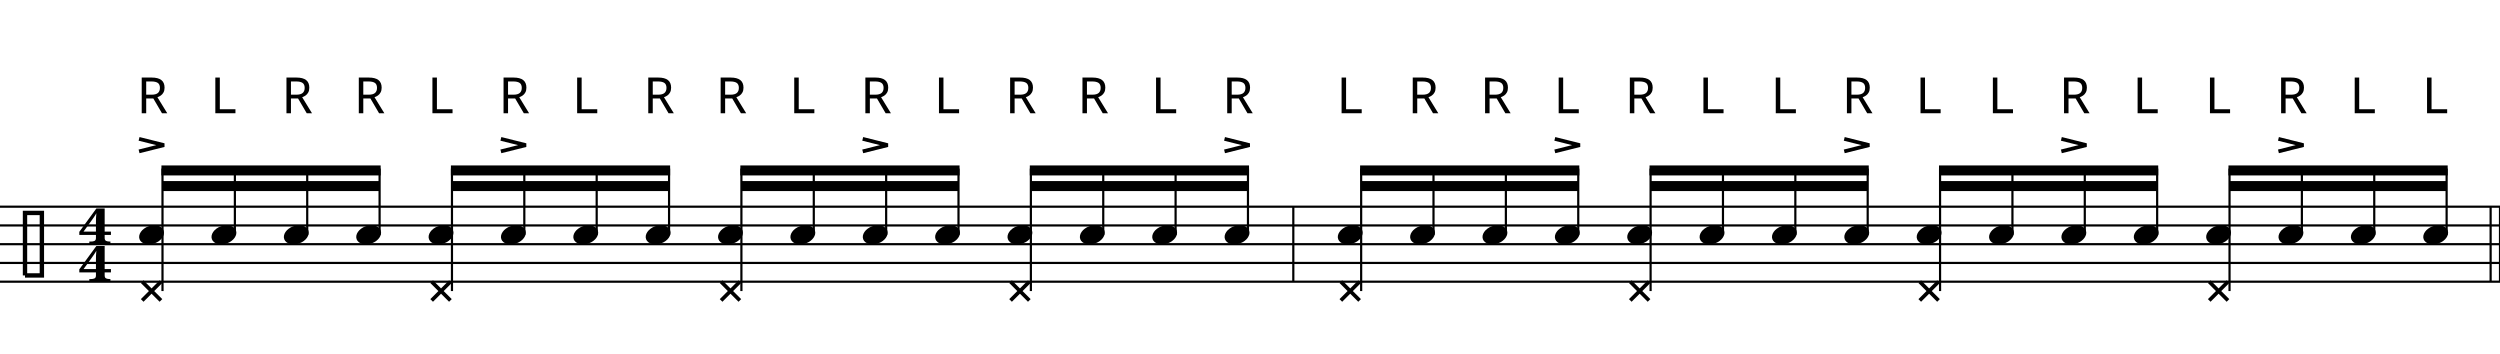
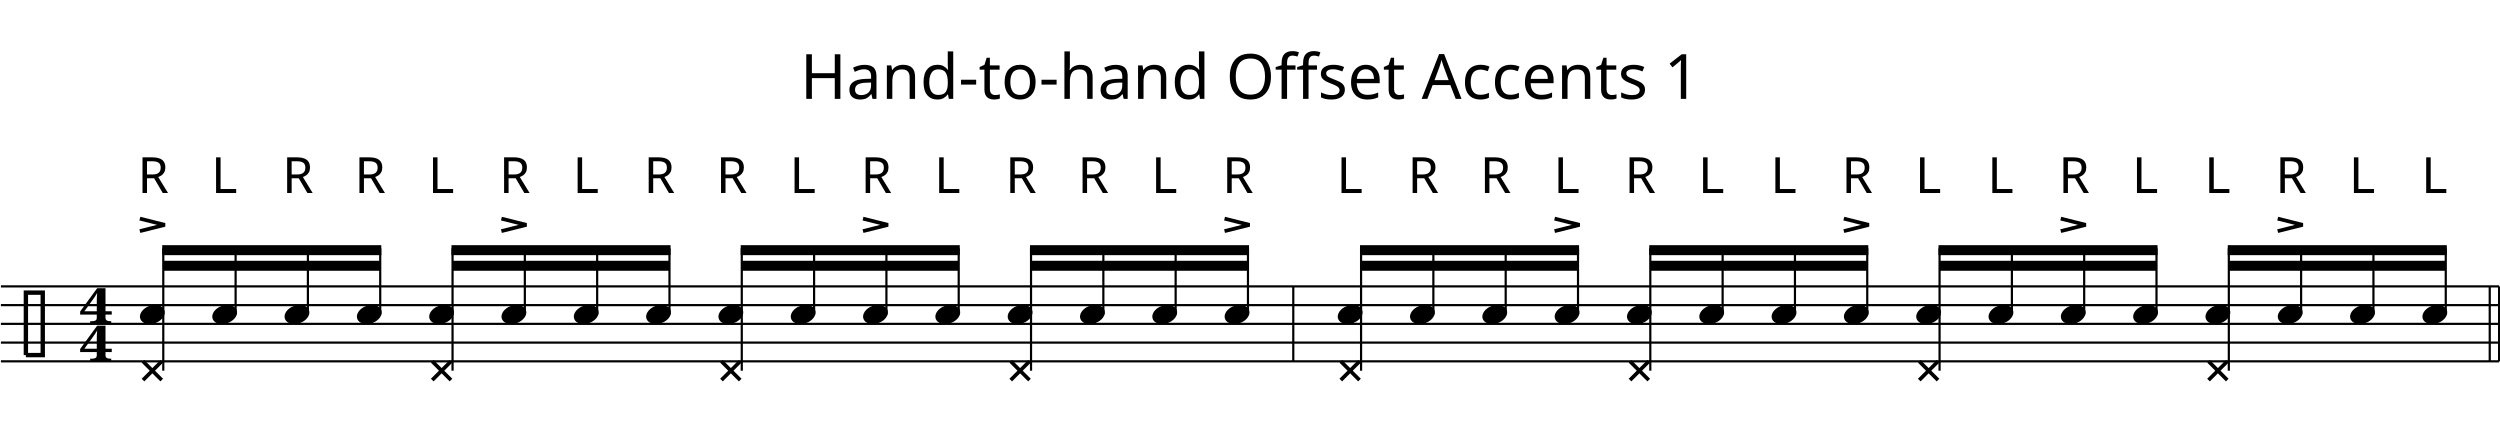
- <svg xmlns="http://www.w3.org/2000/svg" xmlns:xlink="http://www.w3.org/1999/xlink" version="1.1" xml:space="preserve" color="black" width="2000px" height="283px" viewBox="0 0 1600 226">
+ <svg xmlns="http://www.w3.org/2000/svg" xmlns:xlink="http://www.w3.org/1999/xlink" version="1.1" xml:space="preserve" color="black" width="2000px" height="346px" viewBox="0 0 1600 277">
  <style type="text/css">
.fill {fill: currentColor}
.stroke {stroke: currentColor; fill: none; stroke-width: .7}
- .f1_1 {font:italic 14px serif}
- .f2_1 {font:16px calibri}
+ .f1_1 {font:20px calibri}
+ .f2_1 {font:italic 14px serif}
+ .f3_1 {font:16px calibri}
</style>
  <defs>
    <path id="pclef" class="stroke" style="stroke-width:1.4" d="m-4 10h5.4v-20h-5.4v20" />
    <path id="Xhead" d="m-3,-3 l6,6 m0,-6 l-6,6" class="stroke" style="stroke-width:1.2" />
    <ellipse id="hd" rx="4.1" ry="2.9" transform="rotate(-20)" class="fill" />
    <g id="accent" class="stroke">
      <path d="m-4 0l8 -2l-8 -2" style="stroke-width:1.2" />
    </g>
  </defs>
  <g transform="scale(2)">
+     <text class="f1_1" x="400.00" y="31.67" text-anchor="middle">Hand-to-hand Offset Accents 1</text>
    <g transform="translate(0,68.70)">
-       <text class="f2_1" x="43.80" y="-32.56">R</text>
-       <text class="f2_1" x="67.36" y="-32.56">L</text>
-       <text class="f2_1" x="90.12" y="-32.56">R</text>
-       <text class="f2_1" x="113.27" y="-32.56">R</text>
-       <text class="f2_1" x="136.83" y="-32.56">L</text>
-       <text class="f2_1" x="159.59" y="-32.56">R</text>
-       <text class="f2_1" x="183.14" y="-32.56">L</text>
-       <text class="f2_1" x="205.90" y="-32.56">R</text>
-       <text class="f2_1" x="229.06" y="-32.56">R</text>
-       <text class="f2_1" x="252.61" y="-32.56">L</text>
-       <text class="f2_1" x="275.37" y="-32.56">R</text>
-       <text class="f2_1" x="298.92" y="-32.56">L</text>
-       <text class="f2_1" x="321.69" y="-32.56">R</text>
-       <text class="f2_1" x="344.84" y="-32.56">R</text>
-       <text class="f2_1" x="368.39" y="-32.56">L</text>
-       <text class="f2_1" x="391.16" y="-32.56">R</text>
-       <text class="f2_1" x="427.76" y="-32.56">L</text>
-       <text class="f2_1" x="450.53" y="-32.56">R</text>
-       <text class="f2_1" x="473.68" y="-32.56">R</text>
-       <text class="f2_1" x="497.23" y="-32.56">L</text>
-       <text class="f2_1" x="520.00" y="-32.56">R</text>
-       <text class="f2_1" x="543.55" y="-32.56">L</text>
-       <text class="f2_1" x="566.70" y="-32.56">L</text>
-       <text class="f2_1" x="589.47" y="-32.56">R</text>
-       <text class="f2_1" x="613.02" y="-32.56">L</text>
-       <text class="f2_1" x="636.17" y="-32.56">L</text>
-       <text class="f2_1" x="658.94" y="-32.56">R</text>
-       <text class="f2_1" x="682.49" y="-32.56">L</text>
-       <text class="f2_1" x="705.64" y="-32.56">L</text>
-       <text class="f2_1" x="728.41" y="-32.56">R</text>
-       <text class="f2_1" x="751.96" y="-32.56">L</text>
-       <text class="f2_1" x="775.11" y="-32.56">L</text>
+       <text class="f3_1" x="43.80" y="-6.89">R</text>
+       <text class="f3_1" x="67.36" y="-6.89">L</text>
+       <text class="f3_1" x="90.12" y="-6.89">R</text>
+       <text class="f3_1" x="113.27" y="-6.89">R</text>
+       <text class="f3_1" x="136.83" y="-6.89">L</text>
+       <text class="f3_1" x="159.59" y="-6.89">R</text>
+       <text class="f3_1" x="183.14" y="-6.89">L</text>
+       <text class="f3_1" x="205.90" y="-6.89">R</text>
+       <text class="f3_1" x="229.06" y="-6.89">R</text>
+       <text class="f3_1" x="252.61" y="-6.89">L</text>
+       <text class="f3_1" x="275.37" y="-6.89">R</text>
+       <text class="f3_1" x="298.92" y="-6.89">L</text>
+       <text class="f3_1" x="321.69" y="-6.89">R</text>
+       <text class="f3_1" x="344.84" y="-6.89">R</text>
+       <text class="f3_1" x="368.39" y="-6.89">L</text>
+       <text class="f3_1" x="391.16" y="-6.89">R</text>
+       <text class="f3_1" x="427.76" y="-6.89">L</text>
+       <text class="f3_1" x="450.53" y="-6.89">R</text>
+       <text class="f3_1" x="473.68" y="-6.89">R</text>
+       <text class="f3_1" x="497.23" y="-6.89">L</text>
+       <text class="f3_1" x="520.00" y="-6.89">R</text>
+       <text class="f3_1" x="543.55" y="-6.89">L</text>
+       <text class="f3_1" x="566.70" y="-6.89">L</text>
+       <text class="f3_1" x="589.47" y="-6.89">R</text>
+       <text class="f3_1" x="613.02" y="-6.89">L</text>
+       <text class="f3_1" x="636.17" y="-6.89">L</text>
+       <text class="f3_1" x="658.94" y="-6.89">R</text>
+       <text class="f3_1" x="682.49" y="-6.89">L</text>
+       <text class="f3_1" x="705.64" y="-6.89">L</text>
+       <text class="f3_1" x="728.41" y="-6.89">R</text>
+       <text class="f3_1" x="751.96" y="-6.89">L</text>
+       <text class="f3_1" x="775.11" y="-6.89">L</text>
    </g>
-     <path class="stroke" d="m413.86 90.04v-24.00" />
-     <path class="stroke" d="m800.00 90.04v-24.00" />
-     <path class="stroke" d="m797.00 90.04v-24.00" />
-     <path class="stroke" d="m0.00 90.04 h800.00m-800.00 -6h800.00m-800.00 -6h800.00m-800.00 -6h800.00m-800.00 -6h800.00" />
-     <use x="12.00" y="78.04" xlink:href="#pclef" />
-     <g style="font:bold 16px serif" transform="translate(30.50,90.04) scale(1.2,1)">
+     <path class="stroke" d="m413.86 115.71v-24.00" />
+     <path class="stroke" d="m800.00 115.71v-24.00" />
+     <path class="stroke" d="m797.00 115.71v-24.00" />
+     <path class="stroke" d="m0.00 115.71 h800.00m-800.00 -6h800.00m-800.00 -6h800.00m-800.00 -6h800.00m-800.00 -6h800.00" />
+     <use x="12.00" y="103.71" xlink:href="#pclef" />
+     <g style="font:bold 16px serif" transform="translate(30.50,115.71) scale(1.2,1)">
      <text y="-12" text-anchor="middle">4</text>
      <text text-anchor="middle">4</text>
    </g>
-     <path class="fill" d="m51.66 52.84 l70.15 0.00v3.20l-70.15 0.00" />
-     <path class="fill" d="m52.00 57.84 l69.47 0.00v3.20l-69.47 0.00" />
-     <path class="stroke" d="m52.00 93.04v-39.20" />
-     <use x="48.50" y="93.04" xlink:href="#Xhead" />
-     <use x="48.50" y="75.04" xlink:href="#hd" />
-     <rect style="fill: transparent;" class="abcr" id="abcNoteNum_1_0" x="42.00" y="57.04" width="13.00" height="42.00" />
-     <path class="stroke" d="m75.16 75.04v-21.20" />
-     <use x="71.66" y="75.04" xlink:href="#hd" />
-     <rect style="fill: transparent;" class="abcr" id="abcNoteNum_1_1" x="65.16" y="57.04" width="13.00" height="42.00" />
-     <path class="stroke" d="m98.31 75.04v-21.20" />
-     <use x="94.81" y="75.04" xlink:href="#hd" />
-     <rect style="fill: transparent;" class="abcr" id="abcNoteNum_1_2" x="88.31" y="57.04" width="13.00" height="42.00" />
-     <path class="stroke" d="m121.47 75.04v-21.20" />
-     <use x="117.97" y="75.04" xlink:href="#hd" />
-     <rect style="fill: transparent;" class="abcr" id="abcNoteNum_1_3" x="111.47" y="57.04" width="13.00" height="42.00" />
-     <path class="fill" d="m144.29 52.84 l70.15 0.00v3.20l-70.15 0.00" />
-     <path class="fill" d="m144.63 57.84 l69.47 0.00v3.20l-69.47 0.00" />
-     <path class="stroke" d="m144.63 93.04v-39.20" />
-     <use x="141.13" y="93.04" xlink:href="#Xhead" />
-     <use x="141.13" y="75.04" xlink:href="#hd" />
-     <rect style="fill: transparent;" class="abcr" id="abcNoteNum_1_4" x="134.63" y="57.04" width="13.00" height="42.00" />
-     <path class="stroke" d="m167.78 75.04v-21.20" />
-     <use x="164.28" y="75.04" xlink:href="#hd" />
-     <rect style="fill: transparent;" class="abcr" id="abcNoteNum_1_5" x="157.78" y="57.04" width="13.00" height="42.00" />
-     <path class="stroke" d="m190.94 75.04v-21.20" />
-     <use x="187.44" y="75.04" xlink:href="#hd" />
-     <rect style="fill: transparent;" class="abcr" id="abcNoteNum_1_6" x="180.94" y="57.04" width="13.00" height="42.00" />
-     <path class="stroke" d="m214.10 75.04v-21.20" />
-     <use x="210.60" y="75.04" xlink:href="#hd" />
-     <rect style="fill: transparent;" class="abcr" id="abcNoteNum_1_7" x="204.10" y="57.04" width="13.00" height="42.00" />
-     <path class="fill" d="m236.91 52.84 l70.15 0.00v3.20l-70.15 0.00" />
-     <path class="fill" d="m237.25 57.84 l69.47 0.00v3.20l-69.47 0.00" />
-     <path class="stroke" d="m237.25 93.04v-39.20" />
-     <use x="233.75" y="93.04" xlink:href="#Xhead" />
-     <use x="233.75" y="75.04" xlink:href="#hd" />
-     <rect style="fill: transparent;" class="abcr" id="abcNoteNum_1_8" x="227.25" y="57.04" width="13.00" height="42.00" />
-     <path class="stroke" d="m260.41 75.04v-21.20" />
-     <use x="256.91" y="75.04" xlink:href="#hd" />
-     <rect style="fill: transparent;" class="abcr" id="abcNoteNum_1_9" x="250.41" y="57.04" width="13.00" height="42.00" />
-     <path class="stroke" d="m283.57 75.04v-21.20" />
-     <use x="280.07" y="75.04" xlink:href="#hd" />
-     <rect style="fill: transparent;" class="abcr" id="abcNoteNum_1_10" x="273.57" y="57.04" width="13.00" height="42.00" />
-     <path class="stroke" d="m306.72 75.04v-21.20" />
-     <use x="303.22" y="75.04" xlink:href="#hd" />
-     <rect style="fill: transparent;" class="abcr" id="abcNoteNum_1_11" x="296.72" y="57.04" width="13.00" height="42.00" />
-     <path class="fill" d="m329.54 52.84 l70.15 0.00v3.20l-70.15 0.00" />
-     <path class="fill" d="m329.88 57.84 l69.47 0.00v3.20l-69.47 0.00" />
-     <path class="stroke" d="m329.88 93.04v-39.20" />
-     <use x="326.38" y="93.04" xlink:href="#Xhead" />
-     <use x="326.38" y="75.04" xlink:href="#hd" />
-     <rect style="fill: transparent;" class="abcr" id="abcNoteNum_1_12" x="319.88" y="57.04" width="13.00" height="42.00" />
-     <path class="stroke" d="m353.04 75.04v-21.20" />
-     <use x="349.54" y="75.04" xlink:href="#hd" />
-     <rect style="fill: transparent;" class="abcr" id="abcNoteNum_1_13" x="343.04" y="57.04" width="13.00" height="42.00" />
-     <path class="stroke" d="m376.19 75.04v-21.20" />
-     <use x="372.69" y="75.04" xlink:href="#hd" />
-     <rect style="fill: transparent;" class="abcr" id="abcNoteNum_1_14" x="366.19" y="57.04" width="13.00" height="42.00" />
-     <path class="stroke" d="m399.35 75.04v-21.20" />
-     <use x="395.85" y="75.04" xlink:href="#hd" />
-     <rect style="fill: transparent;" class="abcr" id="abcNoteNum_1_15" x="389.35" y="57.04" width="13.00" height="42.00" />
-     <path class="fill" d="m435.23 52.84 l70.15 0.00v3.20l-70.15 0.00" />
-     <path class="fill" d="m435.57 57.84 l69.47 0.00v3.20l-69.47 0.00" />
-     <path class="stroke" d="m435.57 93.04v-39.20" />
-     <use x="432.07" y="93.04" xlink:href="#Xhead" />
-     <use x="432.07" y="75.04" xlink:href="#hd" />
-     <rect style="fill: transparent;" class="abcr" id="abcNoteNum_1_16" x="425.57" y="57.04" width="13.00" height="42.00" />
-     <path class="stroke" d="m458.72 75.04v-21.20" />
-     <use x="455.22" y="75.04" xlink:href="#hd" />
-     <rect style="fill: transparent;" class="abcr" id="abcNoteNum_1_17" x="448.72" y="57.04" width="13.00" height="42.00" />
-     <path class="stroke" d="m481.88 75.04v-21.20" />
-     <use x="478.38" y="75.04" xlink:href="#hd" />
-     <rect style="fill: transparent;" class="abcr" id="abcNoteNum_1_18" x="471.88" y="57.04" width="13.00" height="42.00" />
-     <path class="stroke" d="m505.04 75.04v-21.20" />
-     <use x="501.54" y="75.04" xlink:href="#hd" />
-     <rect style="fill: transparent;" class="abcr" id="abcNoteNum_1_19" x="495.04" y="57.04" width="13.00" height="42.00" />
-     <path class="fill" d="m527.85 52.84 l70.15 0.00v3.20l-70.15 0.00" />
-     <path class="fill" d="m528.19 57.84 l69.47 0.00v3.20l-69.47 0.00" />
-     <path class="stroke" d="m528.19 93.04v-39.20" />
-     <use x="524.69" y="93.04" xlink:href="#Xhead" />
-     <use x="524.69" y="75.04" xlink:href="#hd" />
-     <rect style="fill: transparent;" class="abcr" id="abcNoteNum_1_20" x="518.19" y="57.04" width="13.00" height="42.00" />
-     <path class="stroke" d="m551.35 75.04v-21.20" />
-     <use x="547.85" y="75.04" xlink:href="#hd" />
-     <rect style="fill: transparent;" class="abcr" id="abcNoteNum_1_21" x="541.35" y="57.04" width="13.00" height="42.00" />
-     <path class="stroke" d="m574.51 75.04v-21.20" />
-     <use x="571.01" y="75.04" xlink:href="#hd" />
-     <rect style="fill: transparent;" class="abcr" id="abcNoteNum_1_22" x="564.51" y="57.04" width="13.00" height="42.00" />
-     <path class="stroke" d="m597.66 75.04v-21.20" />
-     <use x="594.16" y="75.04" xlink:href="#hd" />
-     <rect style="fill: transparent;" class="abcr" id="abcNoteNum_1_23" x="587.66" y="57.04" width="13.00" height="42.00" />
-     <path class="fill" d="m620.48 52.84 l70.15 0.00v3.20l-70.15 0.00" />
-     <path class="fill" d="m620.82 57.84 l69.47 0.00v3.20l-69.47 0.00" />
-     <path class="stroke" d="m620.82 93.04v-39.20" />
-     <use x="617.32" y="93.04" xlink:href="#Xhead" />
-     <use x="617.32" y="75.04" xlink:href="#hd" />
-     <rect style="fill: transparent;" class="abcr" id="abcNoteNum_1_24" x="610.82" y="57.04" width="13.00" height="42.00" />
-     <path class="stroke" d="m643.98 75.04v-21.20" />
-     <use x="640.48" y="75.04" xlink:href="#hd" />
-     <rect style="fill: transparent;" class="abcr" id="abcNoteNum_1_25" x="633.98" y="57.04" width="13.00" height="42.00" />
-     <path class="stroke" d="m667.13 75.04v-21.20" />
-     <use x="663.63" y="75.04" xlink:href="#hd" />
-     <rect style="fill: transparent;" class="abcr" id="abcNoteNum_1_26" x="657.13" y="57.04" width="13.00" height="42.00" />
-     <path class="stroke" d="m690.29 75.04v-21.20" />
-     <use x="686.79" y="75.04" xlink:href="#hd" />
-     <rect style="fill: transparent;" class="abcr" id="abcNoteNum_1_27" x="680.29" y="57.04" width="13.00" height="42.00" />
-     <path class="fill" d="m713.11 52.84 l70.15 0.00v3.20l-70.15 0.00" />
-     <path class="fill" d="m713.45 57.84 l69.47 0.00v3.20l-69.47 0.00" />
-     <path class="stroke" d="m713.45 93.04v-39.20" />
-     <use x="709.95" y="93.04" xlink:href="#Xhead" />
-     <use x="709.95" y="75.04" xlink:href="#hd" />
-     <rect style="fill: transparent;" class="abcr" id="abcNoteNum_1_28" x="703.45" y="57.04" width="13.00" height="42.00" />
-     <path class="stroke" d="m736.60 75.04v-21.20" />
-     <use x="733.10" y="75.04" xlink:href="#hd" />
-     <rect style="fill: transparent;" class="abcr" id="abcNoteNum_1_29" x="726.60" y="57.04" width="13.00" height="42.00" />
-     <path class="stroke" d="m759.76 75.04v-21.20" />
-     <use x="756.26" y="75.04" xlink:href="#hd" />
-     <rect style="fill: transparent;" class="abcr" id="abcNoteNum_1_30" x="749.76" y="57.04" width="13.00" height="42.00" />
-     <path class="stroke" d="m782.92 75.04v-21.20" />
-     <use x="779.42" y="75.04" xlink:href="#hd" />
-     <rect style="fill: transparent;" class="abcr" id="abcNoteNum_1_31" x="772.92" y="57.04" width="13.00" height="42.00" />
-     <use x="48.50" y="48.34" xlink:href="#accent" />
-     <use x="164.28" y="48.34" xlink:href="#accent" />
-     <use x="280.07" y="48.34" xlink:href="#accent" />
-     <use x="395.85" y="48.34" xlink:href="#accent" />
-     <use x="501.54" y="48.34" xlink:href="#accent" />
-     <use x="594.16" y="48.34" xlink:href="#accent" />
-     <use x="663.63" y="48.34" xlink:href="#accent" />
-     <use x="733.10" y="48.34" xlink:href="#accent" />
+     <path class="fill" d="m51.66 78.51 l70.15 0.00v3.20l-70.15 0.00" />
+     <path class="fill" d="m52.00 83.51 l69.47 0.00v3.20l-69.47 0.00" />
+     <path class="stroke" d="m52.00 118.71v-39.20" />
+     <use x="48.50" y="118.71" xlink:href="#Xhead" />
+     <use x="48.50" y="100.71" xlink:href="#hd" />
+     <rect style="fill: transparent;" class="abcr" id="abcNoteNum_1_0" x="42.00" y="82.71" width="13.00" height="42.00" />
+     <path class="stroke" d="m75.16 100.71v-21.20" />
+     <use x="71.66" y="100.71" xlink:href="#hd" />
+     <rect style="fill: transparent;" class="abcr" id="abcNoteNum_1_1" x="65.16" y="82.71" width="13.00" height="42.00" />
+     <path class="stroke" d="m98.31 100.71v-21.20" />
+     <use x="94.81" y="100.71" xlink:href="#hd" />
+     <rect style="fill: transparent;" class="abcr" id="abcNoteNum_1_2" x="88.31" y="82.71" width="13.00" height="42.00" />
+     <path class="stroke" d="m121.47 100.71v-21.20" />
+     <use x="117.97" y="100.71" xlink:href="#hd" />
+     <rect style="fill: transparent;" class="abcr" id="abcNoteNum_1_3" x="111.47" y="82.71" width="13.00" height="42.00" />
+     <path class="fill" d="m144.29 78.51 l70.15 0.00v3.20l-70.15 0.00" />
+     <path class="fill" d="m144.63 83.51 l69.47 0.00v3.20l-69.47 0.00" />
+     <path class="stroke" d="m144.63 118.71v-39.20" />
+     <use x="141.13" y="118.71" xlink:href="#Xhead" />
+     <use x="141.13" y="100.71" xlink:href="#hd" />
+     <rect style="fill: transparent;" class="abcr" id="abcNoteNum_1_4" x="134.63" y="82.71" width="13.00" height="42.00" />
+     <path class="stroke" d="m167.78 100.71v-21.20" />
+     <use x="164.28" y="100.71" xlink:href="#hd" />
+     <rect style="fill: transparent;" class="abcr" id="abcNoteNum_1_5" x="157.78" y="82.71" width="13.00" height="42.00" />
+     <path class="stroke" d="m190.94 100.71v-21.20" />
+     <use x="187.44" y="100.71" xlink:href="#hd" />
+     <rect style="fill: transparent;" class="abcr" id="abcNoteNum_1_6" x="180.94" y="82.71" width="13.00" height="42.00" />
+     <path class="stroke" d="m214.10 100.71v-21.20" />
+     <use x="210.60" y="100.71" xlink:href="#hd" />
+     <rect style="fill: transparent;" class="abcr" id="abcNoteNum_1_7" x="204.10" y="82.71" width="13.00" height="42.00" />
+     <path class="fill" d="m236.91 78.51 l70.15 0.00v3.20l-70.15 0.00" />
+     <path class="fill" d="m237.25 83.51 l69.47 0.00v3.20l-69.47 0.00" />
+     <path class="stroke" d="m237.25 118.71v-39.20" />
+     <use x="233.75" y="118.71" xlink:href="#Xhead" />
+     <use x="233.75" y="100.71" xlink:href="#hd" />
+     <rect style="fill: transparent;" class="abcr" id="abcNoteNum_1_8" x="227.25" y="82.71" width="13.00" height="42.00" />
+     <path class="stroke" d="m260.41 100.71v-21.20" />
+     <use x="256.91" y="100.71" xlink:href="#hd" />
+     <rect style="fill: transparent;" class="abcr" id="abcNoteNum_1_9" x="250.41" y="82.71" width="13.00" height="42.00" />
+     <path class="stroke" d="m283.57 100.71v-21.20" />
+     <use x="280.07" y="100.71" xlink:href="#hd" />
+     <rect style="fill: transparent;" class="abcr" id="abcNoteNum_1_10" x="273.57" y="82.71" width="13.00" height="42.00" />
+     <path class="stroke" d="m306.72 100.71v-21.20" />
+     <use x="303.22" y="100.71" xlink:href="#hd" />
+     <rect style="fill: transparent;" class="abcr" id="abcNoteNum_1_11" x="296.72" y="82.71" width="13.00" height="42.00" />
+     <path class="fill" d="m329.54 78.51 l70.15 0.00v3.20l-70.15 0.00" />
+     <path class="fill" d="m329.88 83.51 l69.47 0.00v3.20l-69.47 0.00" />
+     <path class="stroke" d="m329.88 118.71v-39.20" />
+     <use x="326.38" y="118.71" xlink:href="#Xhead" />
+     <use x="326.38" y="100.71" xlink:href="#hd" />
+     <rect style="fill: transparent;" class="abcr" id="abcNoteNum_1_12" x="319.88" y="82.71" width="13.00" height="42.00" />
+     <path class="stroke" d="m353.04 100.71v-21.20" />
+     <use x="349.54" y="100.71" xlink:href="#hd" />
+     <rect style="fill: transparent;" class="abcr" id="abcNoteNum_1_13" x="343.04" y="82.71" width="13.00" height="42.00" />
+     <path class="stroke" d="m376.19 100.71v-21.20" />
+     <use x="372.69" y="100.71" xlink:href="#hd" />
+     <rect style="fill: transparent;" class="abcr" id="abcNoteNum_1_14" x="366.19" y="82.71" width="13.00" height="42.00" />
+     <path class="stroke" d="m399.35 100.71v-21.20" />
+     <use x="395.85" y="100.71" xlink:href="#hd" />
+     <rect style="fill: transparent;" class="abcr" id="abcNoteNum_1_15" x="389.35" y="82.71" width="13.00" height="42.00" />
+     <path class="fill" d="m435.23 78.51 l70.15 0.00v3.20l-70.15 0.00" />
+     <path class="fill" d="m435.57 83.51 l69.47 0.00v3.20l-69.47 0.00" />
+     <path class="stroke" d="m435.57 118.71v-39.20" />
+     <use x="432.07" y="118.71" xlink:href="#Xhead" />
+     <use x="432.07" y="100.71" xlink:href="#hd" />
+     <rect style="fill: transparent;" class="abcr" id="abcNoteNum_1_16" x="425.57" y="82.71" width="13.00" height="42.00" />
+     <path class="stroke" d="m458.72 100.71v-21.20" />
+     <use x="455.22" y="100.71" xlink:href="#hd" />
+     <rect style="fill: transparent;" class="abcr" id="abcNoteNum_1_17" x="448.72" y="82.71" width="13.00" height="42.00" />
+     <path class="stroke" d="m481.88 100.71v-21.20" />
+     <use x="478.38" y="100.71" xlink:href="#hd" />
+     <rect style="fill: transparent;" class="abcr" id="abcNoteNum_1_18" x="471.88" y="82.71" width="13.00" height="42.00" />
+     <path class="stroke" d="m505.04 100.71v-21.20" />
+     <use x="501.54" y="100.71" xlink:href="#hd" />
+     <rect style="fill: transparent;" class="abcr" id="abcNoteNum_1_19" x="495.04" y="82.71" width="13.00" height="42.00" />
+     <path class="fill" d="m527.85 78.51 l70.15 0.00v3.20l-70.15 0.00" />
+     <path class="fill" d="m528.19 83.51 l69.47 0.00v3.20l-69.47 0.00" />
+     <path class="stroke" d="m528.19 118.71v-39.20" />
+     <use x="524.69" y="118.71" xlink:href="#Xhead" />
+     <use x="524.69" y="100.71" xlink:href="#hd" />
+     <rect style="fill: transparent;" class="abcr" id="abcNoteNum_1_20" x="518.19" y="82.71" width="13.00" height="42.00" />
+     <path class="stroke" d="m551.35 100.71v-21.20" />
+     <use x="547.85" y="100.71" xlink:href="#hd" />
+     <rect style="fill: transparent;" class="abcr" id="abcNoteNum_1_21" x="541.35" y="82.71" width="13.00" height="42.00" />
+     <path class="stroke" d="m574.51 100.71v-21.20" />
+     <use x="571.01" y="100.71" xlink:href="#hd" />
+     <rect style="fill: transparent;" class="abcr" id="abcNoteNum_1_22" x="564.51" y="82.71" width="13.00" height="42.00" />
+     <path class="stroke" d="m597.66 100.71v-21.20" />
+     <use x="594.16" y="100.71" xlink:href="#hd" />
+     <rect style="fill: transparent;" class="abcr" id="abcNoteNum_1_23" x="587.66" y="82.71" width="13.00" height="42.00" />
+     <path class="fill" d="m620.48 78.51 l70.15 0.00v3.20l-70.15 0.00" />
+     <path class="fill" d="m620.82 83.51 l69.47 0.00v3.20l-69.47 0.00" />
+     <path class="stroke" d="m620.82 118.71v-39.20" />
+     <use x="617.32" y="118.71" xlink:href="#Xhead" />
+     <use x="617.32" y="100.71" xlink:href="#hd" />
+     <rect style="fill: transparent;" class="abcr" id="abcNoteNum_1_24" x="610.82" y="82.71" width="13.00" height="42.00" />
+     <path class="stroke" d="m643.98 100.71v-21.20" />
+     <use x="640.48" y="100.71" xlink:href="#hd" />
+     <rect style="fill: transparent;" class="abcr" id="abcNoteNum_1_25" x="633.98" y="82.71" width="13.00" height="42.00" />
+     <path class="stroke" d="m667.13 100.71v-21.20" />
+     <use x="663.63" y="100.71" xlink:href="#hd" />
+     <rect style="fill: transparent;" class="abcr" id="abcNoteNum_1_26" x="657.13" y="82.71" width="13.00" height="42.00" />
+     <path class="stroke" d="m690.29 100.71v-21.20" />
+     <use x="686.79" y="100.71" xlink:href="#hd" />
+     <rect style="fill: transparent;" class="abcr" id="abcNoteNum_1_27" x="680.29" y="82.71" width="13.00" height="42.00" />
+     <path class="fill" d="m713.11 78.51 l70.15 0.00v3.20l-70.15 0.00" />
+     <path class="fill" d="m713.45 83.51 l69.47 0.00v3.20l-69.47 0.00" />
+     <path class="stroke" d="m713.45 118.71v-39.20" />
+     <use x="709.95" y="118.71" xlink:href="#Xhead" />
+     <use x="709.95" y="100.71" xlink:href="#hd" />
+     <rect style="fill: transparent;" class="abcr" id="abcNoteNum_1_28" x="703.45" y="82.71" width="13.00" height="42.00" />
+     <path class="stroke" d="m736.60 100.71v-21.20" />
+     <use x="733.10" y="100.71" xlink:href="#hd" />
+     <rect style="fill: transparent;" class="abcr" id="abcNoteNum_1_29" x="726.60" y="82.71" width="13.00" height="42.00" />
+     <path class="stroke" d="m759.76 100.71v-21.20" />
+     <use x="756.26" y="100.71" xlink:href="#hd" />
+     <rect style="fill: transparent;" class="abcr" id="abcNoteNum_1_30" x="749.76" y="82.71" width="13.00" height="42.00" />
+     <path class="stroke" d="m782.92 100.71v-21.20" />
+     <use x="779.42" y="100.71" xlink:href="#hd" />
+     <rect style="fill: transparent;" class="abcr" id="abcNoteNum_1_31" x="772.92" y="82.71" width="13.00" height="42.00" />
+     <use x="48.50" y="74.01" xlink:href="#accent" />
+     <use x="164.28" y="74.01" xlink:href="#accent" />
+     <use x="280.07" y="74.01" xlink:href="#accent" />
+     <use x="395.85" y="74.01" xlink:href="#accent" />
+     <use x="501.54" y="74.01" xlink:href="#accent" />
+     <use x="594.16" y="74.01" xlink:href="#accent" />
+     <use x="663.63" y="74.01" xlink:href="#accent" />
+     <use x="733.10" y="74.01" xlink:href="#accent" />
  </g>
</svg>
